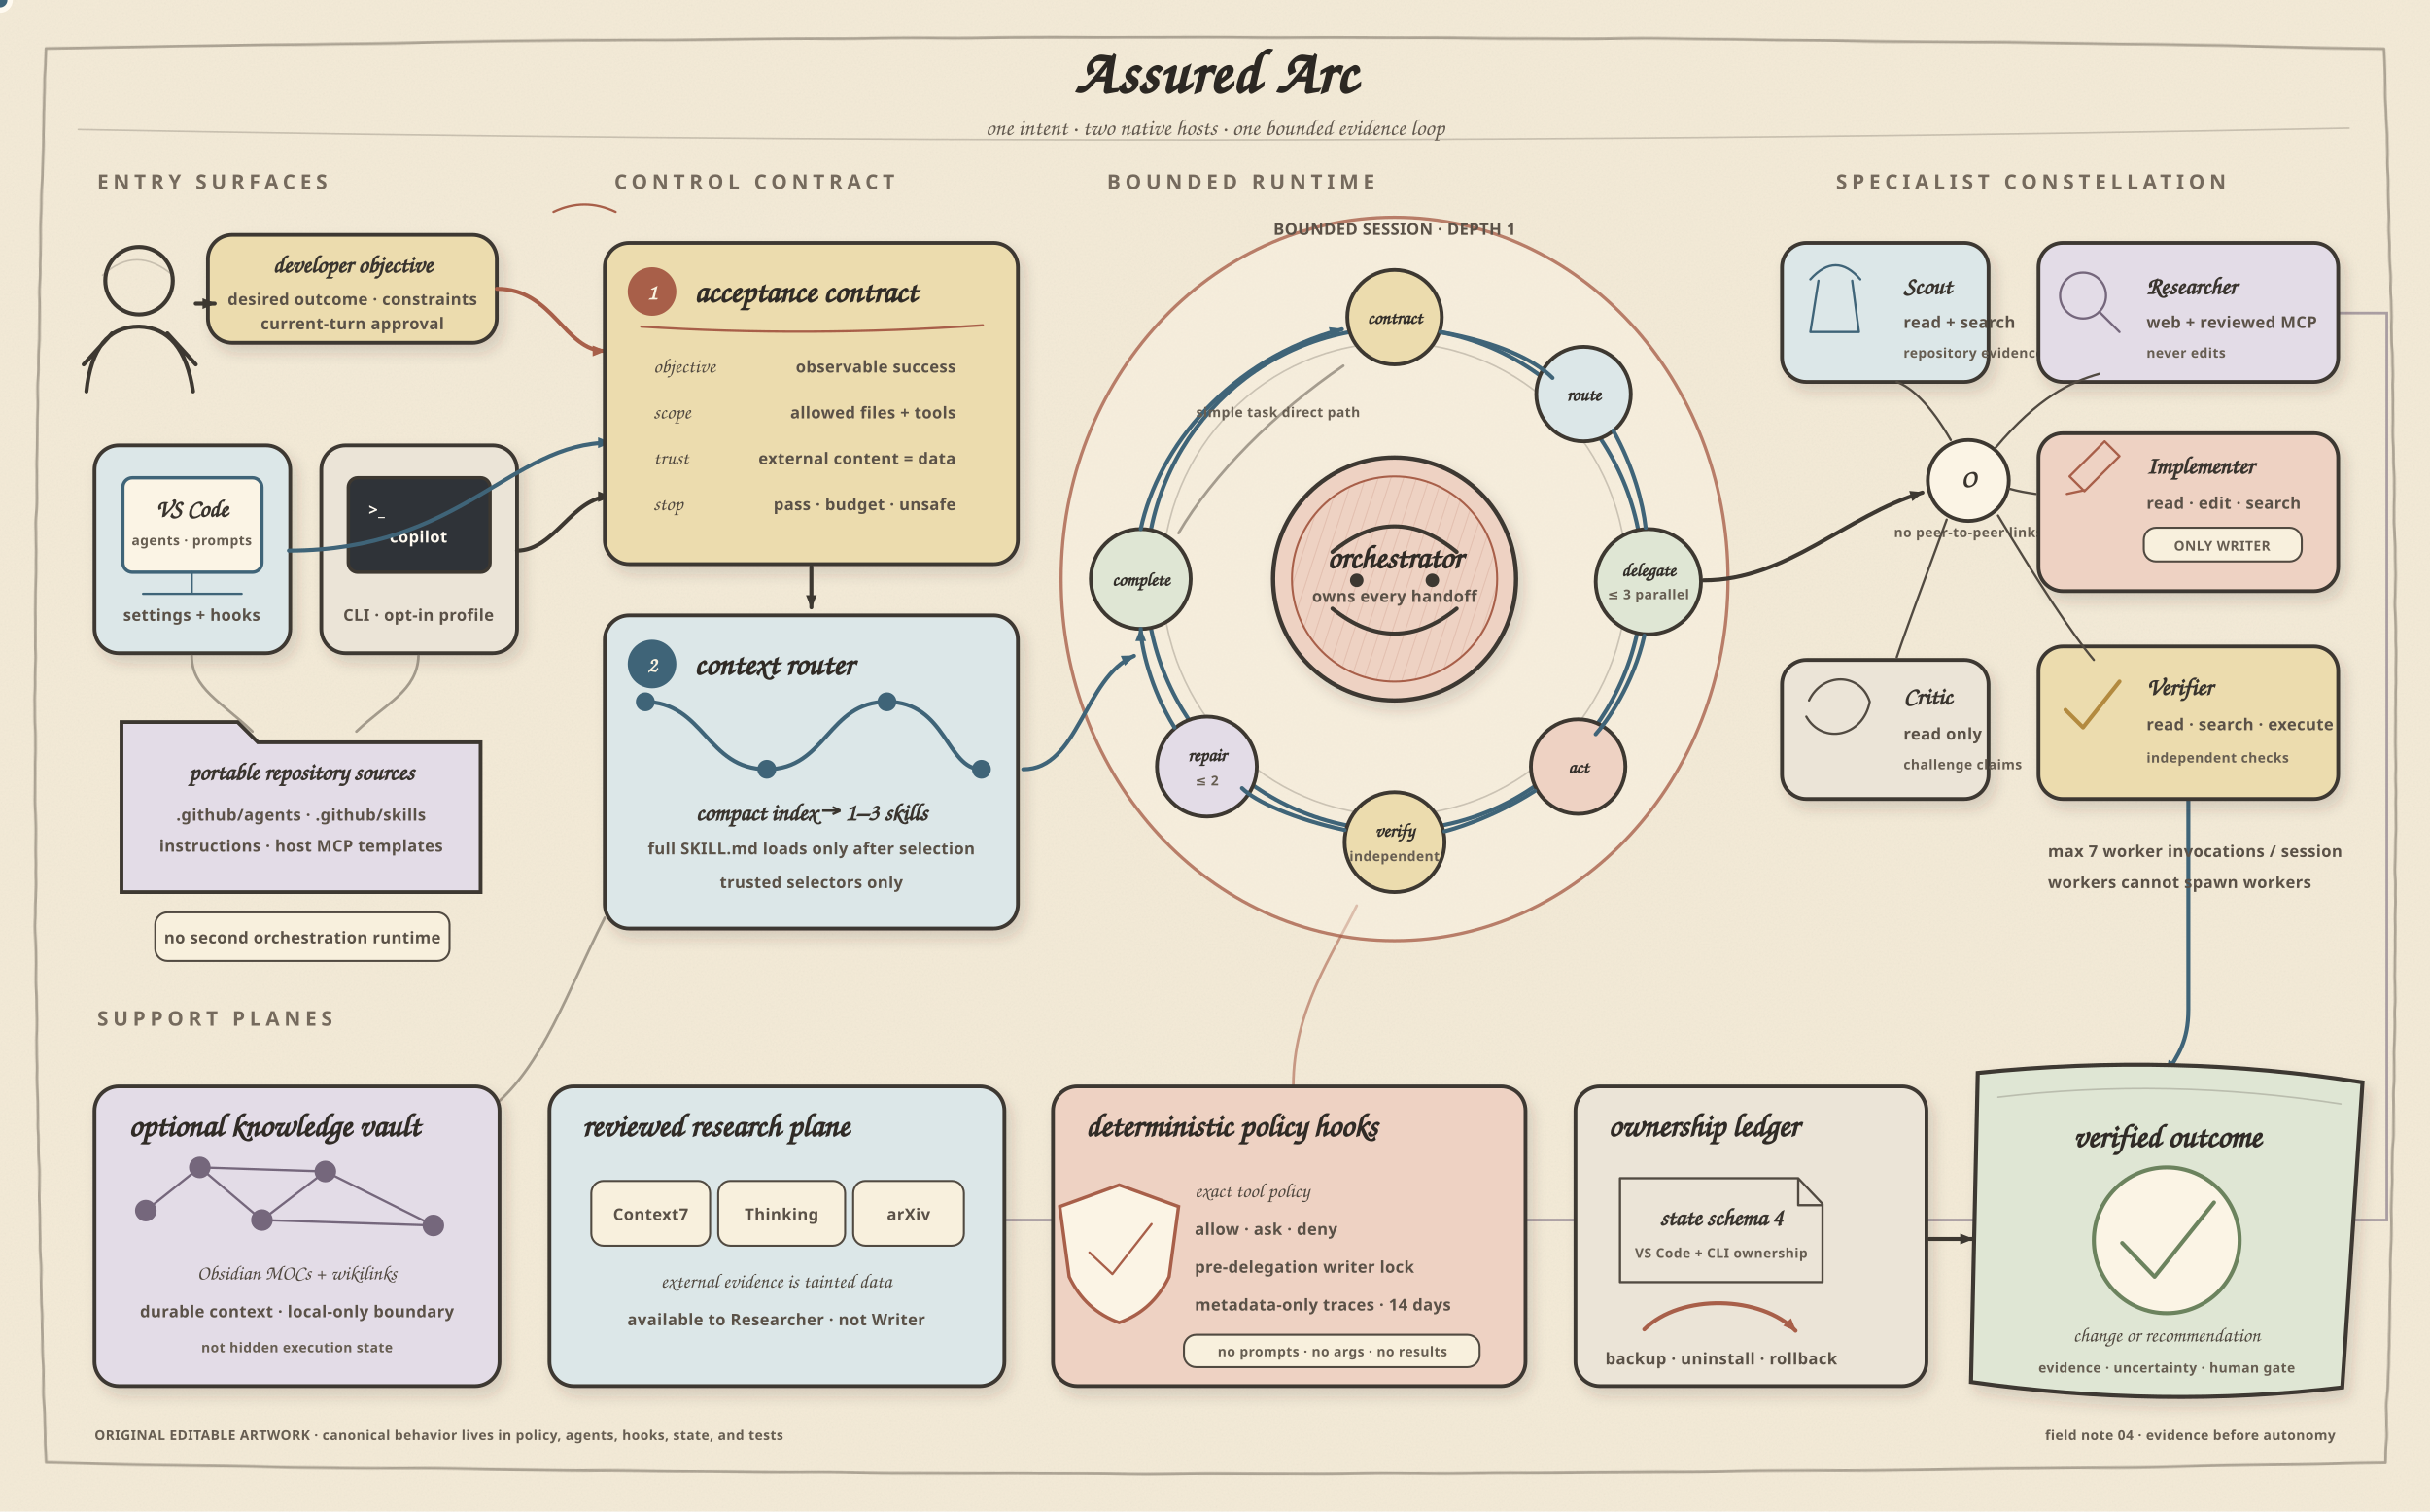
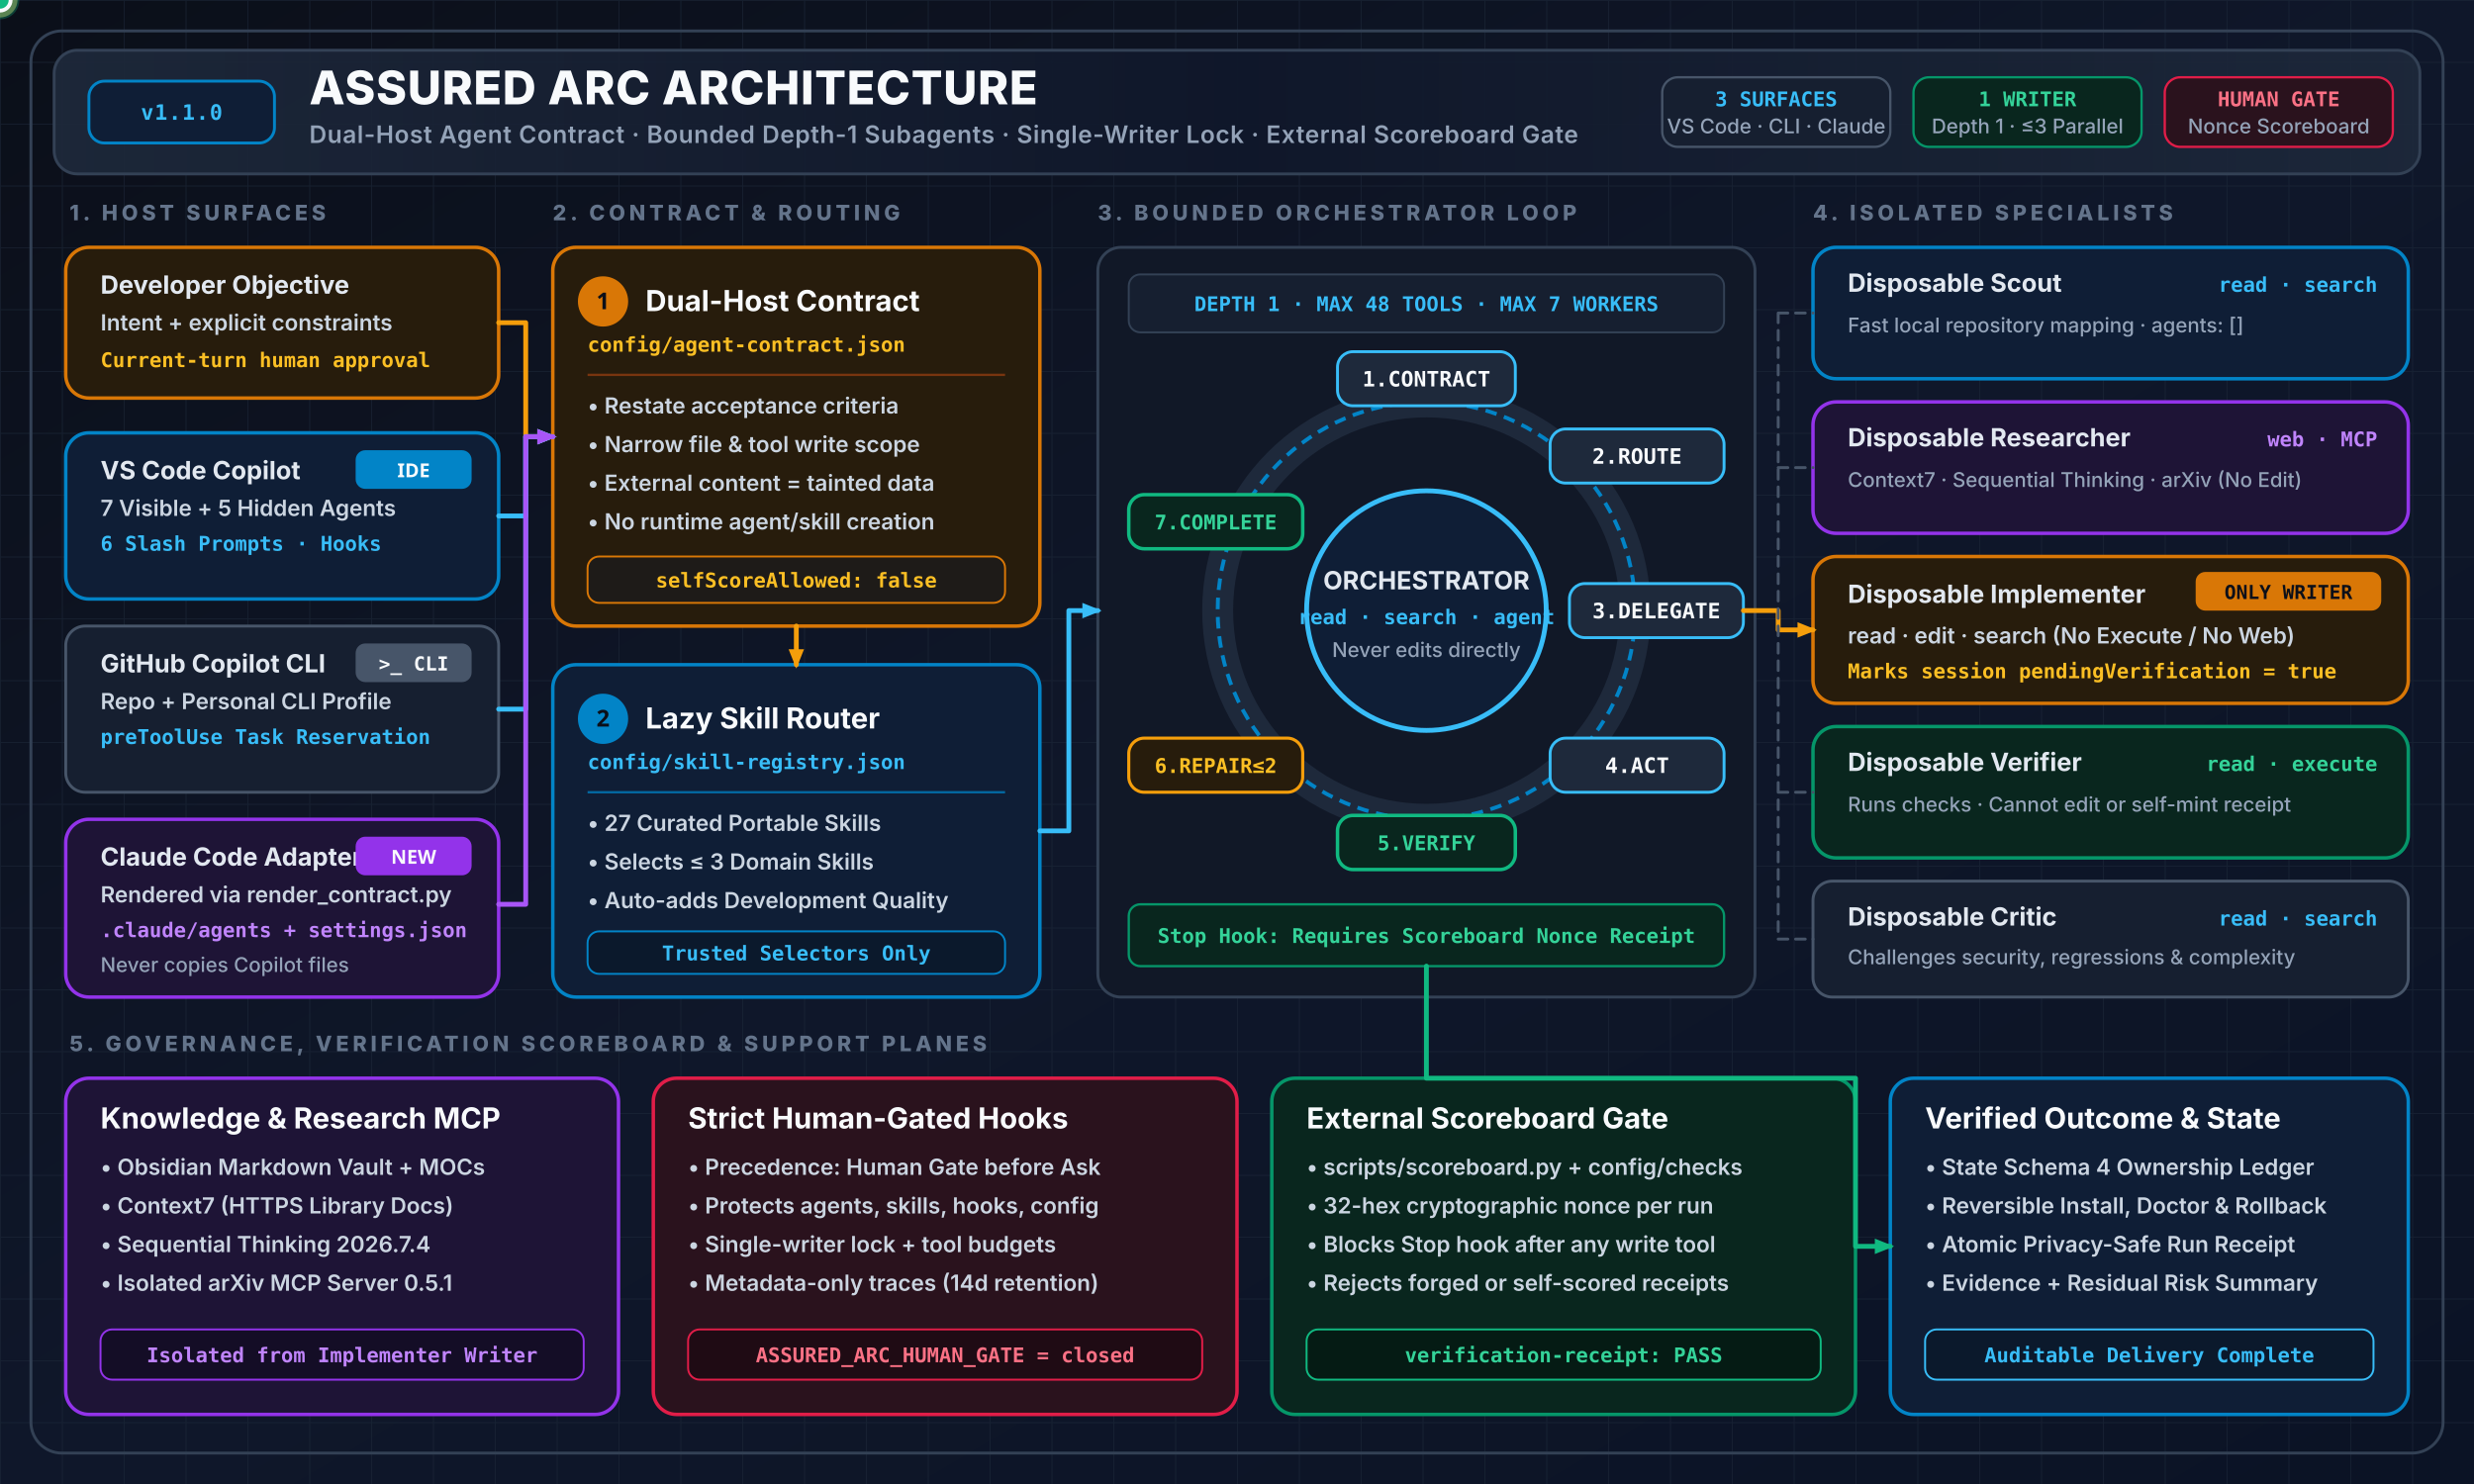
- <svg xmlns="http://www.w3.org/2000/svg" viewBox="0 0 1800 1120" role="img" aria-labelledby="title desc">
+ <svg xmlns="http://www.w3.org/2000/svg" viewBox="0 0 1280 768" width="1280" height="768" role="img" aria-labelledby="title desc">
  <defs>
-     <filter id="paper-grain" x="-8%" y="-8%" width="116%" height="116%">
-       <feTurbulence type="fractalNoise" baseFrequency="0.7" numOctaves="4" seed="31" result="noise" />
-       <feColorMatrix in="noise" type="saturate" values="0" result="gray" />
-       <feComponentTransfer in="gray" result="faint">
-         <feFuncA type="table" tableValues="0 0.08" />
-       </feComponentTransfer>
-       <feBlend in="SourceGraphic" in2="faint" mode="multiply" />
-     </filter>
-     <filter id="rough" x="-8%" y="-8%" width="116%" height="116%">
-       <feTurbulence type="fractalNoise" baseFrequency="0.011 0.043" numOctaves="2" seed="13" result="noise" />
-       <feDisplacementMap in="SourceGraphic" in2="noise" scale="1.5" xChannelSelector="R" yChannelSelector="G" />
-     </filter>
-     <filter id="shadow" x="-20%" y="-20%" width="140%" height="140%">
-       <feDropShadow dx="4" dy="6" stdDeviation="5" flood-color="#3d352c" flood-opacity="0.16" />
-     </filter>
-     <marker id="arrow-graphite" markerWidth="11" markerHeight="9" refX="9" refY="4" orient="auto" markerUnits="userSpaceOnUse">
-       <path d="M0 0 L0 8 L10 4 z" fill="#3d3831" />
-     </marker>
-     <marker id="arrow-blue" markerWidth="11" markerHeight="9" refX="9" refY="4" orient="auto" markerUnits="userSpaceOnUse">
-       <path d="M0 0 L0 8 L10 4 z" fill="#3f6478" />
-     </marker>
-     <marker id="arrow-rust" markerWidth="11" markerHeight="9" refX="9" refY="4" orient="auto" markerUnits="userSpaceOnUse">
-       <path d="M0 0 L0 8 L10 4 z" fill="#a85f49" />
-     </marker>
-     <pattern id="diagonal-hatch" width="9" height="9" patternUnits="userSpaceOnUse" patternTransform="rotate(18)">
-       <line x1="0" y1="0" x2="0" y2="9" stroke="#a85f49" stroke-width="1" opacity="0.22" />
+     <linearGradient id="bg-grad" x1="0%" y1="0%" x2="100%" y2="100%">
+       <stop offset="0%" stop-color="#0B0F19" />
+       <stop offset="50%" stop-color="#0F172A" />
+       <stop offset="100%" stop-color="#0B1325" />
+     </linearGradient>
+     <linearGradient id="header-grad" x1="0%" y1="0%" x2="100%" y2="0%">
+       <stop offset="0%" stop-color="#1E293B" stop-opacity="0.9" />
+       <stop offset="50%" stop-color="#0F172A" stop-opacity="0.95" />
+       <stop offset="100%" stop-color="#1E293B" stop-opacity="0.9" />
+     </linearGradient>
+     <pattern id="grid" width="32" height="32" patternUnits="userSpaceOnUse">
+       <path d="M 32 0 L 0 0 0 32" fill="none" stroke="#1E293B" stroke-width="1" opacity="0.55" />
    </pattern>
+     <marker id="arrow-cyan" markerWidth="10" markerHeight="8" refX="8" refY="4" orient="auto" markerUnits="userSpaceOnUse">
+       <path d="M0,0 L10,4 L0,8 Z" fill="#38BDF8" />
+     </marker>
+     <marker id="arrow-emerald" markerWidth="10" markerHeight="8" refX="8" refY="4" orient="auto" markerUnits="userSpaceOnUse">
+       <path d="M0,0 L10,4 L0,8 Z" fill="#10B981" />
+     </marker>
+     <marker id="arrow-amber" markerWidth="10" markerHeight="8" refX="8" refY="4" orient="auto" markerUnits="userSpaceOnUse">
+       <path d="M0,0 L10,4 L0,8 Z" fill="#F59E0B" />
+     </marker>
+     <marker id="arrow-violet" markerWidth="10" markerHeight="8" refX="8" refY="4" orient="auto" markerUnits="userSpaceOnUse">
+       <path d="M0,0 L10,4 L0,8 Z" fill="#A855F7" />
+     </marker>
    <style>
-       .paper { fill:#f3ead7; }
-       .frame { fill:none; stroke:#665d51; stroke-width:2; opacity:.5; stroke-linecap:round; }
-       .ink { fill:none; stroke:#3d3831; stroke-width:3; stroke-linecap:round; stroke-linejoin:round; }
-       .ink-thin { fill:none; stroke:#514a41; stroke-width:1.7; stroke-linecap:round; stroke-linejoin:round; }
-       .ghost { fill:none; stroke:#514a41; stroke-width:1.2; opacity:.26; stroke-linecap:round; }
-       .flow { fill:none; stroke:#3d3831; stroke-width:3; stroke-linecap:round; stroke-linejoin:round; marker-end:url(#arrow-graphite); }
-       .flow-blue { fill:none; stroke:#3f6478; stroke-width:3; stroke-linecap:round; stroke-linejoin:round; marker-end:url(#arrow-blue); }
-       .flow-rust { fill:none; stroke:#a85f49; stroke-width:3; stroke-linecap:round; stroke-linejoin:round; marker-end:url(#arrow-rust); }
-       .support { fill:none; stroke:#6a6257; stroke-width:2; stroke-linecap:round; opacity:.58; }
-       .motion-dot { fill:#a85f49; stroke:#fffaf0; stroke-width:3; }
-       .motion-dot-blue { fill:#3f6478; stroke:#fffaf0; stroke-width:3; }
-       @media (prefers-reduced-motion: reduce) {
-         .motion-dot, .motion-dot-blue { display:none; }
-       }
-       .drawline { vector-effect:non-scaling-stroke; }
-       .card { fill:#fbf4e5; stroke:#3d3831; stroke-width:2.8; rx:18; }
-       .card-blue { fill:#dce7e8; }
-       .card-green { fill:#dfe6d4; }
-       .card-rust { fill:#eed2c3; }
-       .card-gold { fill:#ecdcae; }
-       .card-plum { fill:#e3dce7; }
-       .card-gray { fill:#ebe4d7; }
-       .tag { fill:#f8f0dd; stroke:#514a41; stroke-width:1.5; rx:9; }
-       .title { font:700 46px 'Segoe Print','Bradley Hand',cursive; letter-spacing:1.2px; fill:#2c2823; }
-       .subtitle { font:600 17px 'Segoe Print','Bradley Hand',cursive; fill:#62594f; }
-       .zone { font:700 15px 'Segoe UI',sans-serif; letter-spacing:3.4px; fill:#756a5d; }
-       .heading { font:700 24px 'Segoe Print','Bradley Hand',cursive; fill:#302b26; }
-       .label { font:700 18px 'Segoe Print','Bradley Hand',cursive; fill:#39342e; }
-       .body { font:600 15px 'Segoe Print','Bradley Hand',cursive; fill:#50483f; }
-       .tiny { font:600 12px 'Segoe UI',sans-serif; letter-spacing:.25px; fill:#5a5147; }
-       .micro { font:600 10px 'Segoe UI',sans-serif; letter-spacing:.3px; fill:#665d51; }
-       .phase { font:700 14px 'Segoe Print','Bradley Hand',cursive; fill:#332f2a; }
-       .number { font:800 16px 'Segoe Print','Bradley Hand',cursive; fill:#f9f2df; }
-       .white { fill:#fffaf0; }
-       .blue-stroke { stroke:#3f6478; }
-       .rust-stroke { stroke:#a85f49; }
-       .gold-stroke { stroke:#b38a3f; }
-       .green-stroke { stroke:#6c835e; }
-       .plum-stroke { stroke:#75677c; }
+       .title { font: 800 24px 'Segoe UI', Inter, system-ui, sans-serif; fill: #F8FAFC; letter-spacing: 0.4px; }
+       .subtitle { font: 600 12.5px 'Segoe UI', Inter, system-ui, sans-serif; fill: #94A3B8; letter-spacing: 0.3px; }
+       .badge-text { font: 700 11px 'Cascadia Code', Consolas, monospace; fill: #38BDF8; letter-spacing: 0.5px; }
+       .zone { font: 800 11px 'Segoe UI', Inter, system-ui, sans-serif; fill: #64748B; letter-spacing: 2px; }
+       .card { fill: #111827; stroke: #334155; stroke-width: 1.5; rx: 12; }
+       .card-cyan { fill: #0F1E36; stroke: #0284C7; stroke-width: 1.8; rx: 12; }
+       .card-violet { fill: #1E1436; stroke: #9333EA; stroke-width: 1.8; rx: 12; }
+       .card-amber { fill: #271C0C; stroke: #D97706; stroke-width: 1.8; rx: 12; }
+       .card-emerald { fill: #09261E; stroke: #059669; stroke-width: 1.8; rx: 12; }
+       .card-rose { fill: #2A121D; stroke: #E11D48; stroke-width: 1.8; rx: 12; }
+       .card-slate { fill: #161F30; stroke: #475569; stroke-width: 1.5; rx: 10; }
+       .h1 { font: 700 15px 'Segoe UI', Inter, system-ui, sans-serif; fill: #F8FAFC; }
+       .h2 { font: 700 13px 'Segoe UI', Inter, system-ui, sans-serif; fill: #E2E8F0; }
+       .body { font: 600 11.5px 'Segoe UI', Inter, system-ui, sans-serif; fill: #CBD5E1; }
+       .muted { font: 500 10.5px 'Segoe UI', Inter, system-ui, sans-serif; fill: #94A3B8; }
+       .mono { font: 600 10.5px 'Cascadia Code', Consolas, monospace; fill: #38BDF8; }
+       .mono-amber { font: 700 10.5px 'Cascadia Code', Consolas, monospace; fill: #FBBF24; }
+       .mono-emerald { font: 700 10.5px 'Cascadia Code', Consolas, monospace; fill: #34D399; }
+       .mono-rose { font: 700 10.5px 'Cascadia Code', Consolas, monospace; fill: #FB7185; }
+       .mono-violet { font: 700 10.5px 'Cascadia Code', Consolas, monospace; fill: #C084FC; }
+       .phase-box { fill: #1E293B; stroke: #38BDF8; stroke-width: 1.5; rx: 8; }
+       .phase-label { font: 700 11px 'Cascadia Code', Consolas, monospace; fill: #F8FAFC; }
+       .flow { fill: none; stroke: #38BDF8; stroke-width: 2.5; stroke-linecap: round; stroke-linejoin: round; marker-end: url(#arrow-cyan); }
+       .flow-blue { fill: none; stroke: #10B981; stroke-width: 2.5; stroke-linecap: round; stroke-linejoin: round; marker-end: url(#arrow-emerald); }
+       .flow-rust { fill: none; stroke: #F59E0B; stroke-width: 2.5; stroke-linecap: round; stroke-linejoin: round; marker-end: url(#arrow-amber); }
+       .route { fill: none; stroke: #A855F7; stroke-width: 2.5; stroke-linecap: round; stroke-linejoin: round; marker-end: url(#arrow-violet); }
+       .support { fill: none; stroke: #475569; stroke-width: 1.5; stroke-dasharray: 5 4; stroke-linecap: round; }
+       .pulse-cyan { fill: #38BDF8; stroke: #F8FAFC; stroke-width: 2; }
+       .pulse-amber { fill: #F59E0B; stroke: #F8FAFC; stroke-width: 2; }
+       .pulse-emerald { fill: #10B981; stroke: #F8FAFC; stroke-width: 2; }
    </style>
  </defs>
-   <g id="stage-base">
-     <rect width="1800" height="1120" class="paper" filter="url(#paper-grain)" />
-     <path d="M34 36 Q890 19 1766 36 M34 1084 Q900 1100 1767 1084 M34 36 Q18 560 34 1084 M1766 36 Q1783 556 1767 1084" class="frame" filter="url(#rough)" />
-     <path d="M58 96 Q900 112 1740 95" class="ghost" />
-     <text x="900" y="69" text-anchor="middle" class="title">Assured Arc</text>
-     <text x="900" y="100" text-anchor="middle" class="subtitle">one intent · two native hosts · one bounded evidence loop</text>
-     <text x="72" y="140" class="zone">ENTRY SURFACES</text>
-     <text x="455" y="140" class="zone">CONTROL CONTRACT</text>
-     <text x="820" y="140" class="zone">BOUNDED RUNTIME</text>
-     <text x="1360" y="140" class="zone">SPECIALIST CONSTELLATION</text>
-     <text x="72" y="760" class="zone">SUPPORT PLANES</text>
-   </g>
-   <g id="stage-surfaces">
-     <circle cx="103" cy="208" r="25" class="ink" />
-     <path d="M64 290 Q69 242 103 242 Q136 243 143 290 M83 247 L62 270 M124 247 L145 270" class="ink" />
-     <path d="M76 204 Q101 181 128 204" class="ghost" />
-     <rect x="154" y="174" width="214" height="80" rx="16" class="card card-gold" filter="url(#shadow)" />
-     <text x="261" y="202" text-anchor="middle" class="label">developer objective</text>
-     <text x="261" y="226" text-anchor="middle" class="tiny">desired outcome · constraints</text>
-     <text x="261" y="244" text-anchor="middle" class="tiny">current-turn approval</text>
-     <path d="M145 225 C150 225 153 225 159 225" class="flow drawline" />
-     <rect x="70" y="330" width="145" height="154" class="card card-blue" filter="url(#shadow)" />
-     <rect x="91" y="354" width="103" height="70" rx="7" fill="#fbf4e5" stroke="#3f6478" stroke-width="2.5" />
-     <path d="M106 440 L179 440 M142 424 L142 440" class="ink-thin blue-stroke" />
-     <text x="142" y="383" text-anchor="middle" class="label">VS Code</text>
-     <text x="142" y="404" text-anchor="middle" class="micro">agents · prompts</text>
-     <text x="142" y="460" text-anchor="middle" class="tiny">settings + hooks</text>
-     <rect x="238" y="330" width="145" height="154" class="card card-gray" filter="url(#shadow)" />
-     <rect x="258" y="354" width="105" height="70" rx="7" fill="#2f3338" stroke="#3d3831" stroke-width="2.5" />
-     <text x="273" y="382" class="tiny white">&gt;_</text>
-     <text x="310" y="402" text-anchor="middle" class="tiny white">copilot</text>
-     <text x="310" y="460" text-anchor="middle" class="tiny">CLI · opt-in profile</text>
-     <path d="M90 535 L176 535 L191 550 L356 550 L356 661 L90 661 Z" class="card card-plum" />
-     <text x="223" y="578" text-anchor="middle" class="label">portable repository sources</text>
-     <text x="223" y="608" text-anchor="middle" class="tiny">.github/agents · .github/skills</text>
-     <text x="223" y="631" text-anchor="middle" class="tiny">instructions · host MCP templates</text>
-     <path d="M142 486 C142 510 164 520 187 542 M310 486 C309 512 286 521 264 542" class="support drawline" />
-     <rect x="115" y="676" width="218" height="36" class="tag" />
-     <text x="224" y="699" text-anchor="middle" class="tiny">no second orchestration runtime</text>
-   </g>
-   <g id="stage-semantic-connectors">
-     <path id="flow-objective-contract" data-motion-intent="causality: developer objective becomes acceptance contract" d="M368 214 C410 214 418 260 448 260" class="flow-rust drawline" />
-     <path d="M365 820 C402 790 420 735 448 680" class="support drawline" />
-     <path d="M744 904 L1768 904 L1768 232 L1732 232" class="support plum-stroke drawline" />
-     <path d="M958 805 C958 748 987 708 1005 671" class="support rust-stroke drawline" />
-     <path id="flow-verifier-outcome" data-motion-intent="verification: independent verifier gates the outcome" d="M1621 592 L1621 748 C1621 772 1613 782 1605 795" class="flow-blue drawline" />
-   </g>
-   <g id="stage-contract">
-     <path d="M214 408 C342 408 378 328 452 328" class="flow-blue drawline" />
-     <path d="M383 408 C411 408 424 368 452 368" class="flow drawline" />
-     <rect x="448" y="180" width="306" height="238" class="card card-gold" filter="url(#shadow)" />
-     <circle cx="483" cy="216" r="18" fill="#a85f49" />
-     <text x="483" y="222" text-anchor="middle" class="number">1</text>
-     <text x="514" y="224" class="heading">acceptance contract</text>
-     <path d="M475 242 Q598 250 728 241" class="ink-thin rust-stroke" />
-     <text x="484" y="276" class="body">objective</text>
-     <text x="708" y="276" text-anchor="end" class="tiny">observable success</text>
-     <text x="484" y="310" class="body">scope</text>
-     <text x="708" y="310" text-anchor="end" class="tiny">allowed files + tools</text>
-     <text x="484" y="344" class="body">trust</text>
-     <text x="708" y="344" text-anchor="end" class="tiny">external content = data</text>
-     <text x="484" y="378" class="body">stop</text>
-     <text x="708" y="378" text-anchor="end" class="tiny">pass · budget · unsafe</text>
-     <rect x="448" y="456" width="306" height="232" class="card card-blue" filter="url(#shadow)" />
-     <circle cx="483" cy="492" r="18" fill="#3f6478" />
-     <text x="483" y="498" text-anchor="middle" class="number">2</text>
-     <text x="514" y="500" class="heading">context router</text>
-     <path d="M477 520 C522 520 523 570 568 570 C612 570 613 520 657 520 C701 520 701 570 727 570" class="ink blue-stroke drawline" />
-     <circle cx="478" cy="520" r="7" fill="#3f6478" />
-     <circle cx="568" cy="570" r="7" fill="#3f6478" />
-     <circle cx="657" cy="520" r="7" fill="#3f6478" />
-     <circle cx="727" cy="570" r="7" fill="#3f6478" />
-     <text x="601" y="608" text-anchor="middle" class="label">compact index → 1–3 skills</text>
-     <text x="601" y="633" text-anchor="middle" class="tiny">full SKILL.md loads only after selection</text>
-     <text x="601" y="658" text-anchor="middle" class="tiny">trusted selectors only</text>
-     <path d="M601 420 L601 450" class="flow drawline" />
-   </g>
-   <g id="stage-loop">
-     <ellipse cx="1033" cy="429" rx="247" ry="268" fill="#fbf4e5" fill-opacity=".52" stroke="#a85f49" stroke-width="2.4" opacity=".78" />
-     <text x="1033" y="174" text-anchor="middle" class="tiny">BOUNDED SESSION · DEPTH 1</text>
-     <ellipse cx="1033" cy="429" rx="184" ry="186" class="ink blue-stroke drawline" />
-     <ellipse cx="1033" cy="429" rx="172" ry="175" class="ghost" />
-     <circle cx="1033" cy="429" r="90" fill="#eed2c3" stroke="#3d3831" stroke-width="3.2" filter="url(#shadow)" />
-     <circle cx="1033" cy="429" r="76" fill="url(#diagonal-hatch)" stroke="#a85f49" stroke-width="1.5" />
-     <path d="M987 409 Q1033 371 1079 409 M987 451 Q1033 488 1079 451" class="ink" />
-     <circle cx="1005" cy="430" r="5" fill="#3d3831" />
-     <circle cx="1061" cy="430" r="5" fill="#3d3831" />
-     <text x="1033" y="421" text-anchor="middle" class="heading">orchestrator</text>
-     <text x="1033" y="446" text-anchor="middle" class="tiny">owns every handoff</text>
-     <g>
-       <circle cx="1033" cy="235" r="35" class="card card-gold" />
-       <text x="1033" y="240" text-anchor="middle" class="phase">contract</text>
-       <circle cx="1173" cy="292" r="35" class="card card-blue" />
-       <text x="1173" y="297" text-anchor="middle" class="phase">route</text>
-       <circle cx="1221" cy="431" r="39" class="card card-green" />
-       <text x="1221" y="427" text-anchor="middle" class="phase">delegate</text>
-       <text x="1221" y="444" text-anchor="middle" class="micro">≤ 3 parallel</text>
-       <circle cx="1169" cy="568" r="35" class="card card-rust" />
-       <text x="1169" y="573" text-anchor="middle" class="phase">act</text>
-       <circle cx="1033" cy="624" r="37" class="card card-gold" />
-       <text x="1033" y="620" text-anchor="middle" class="phase">verify</text>
-       <text x="1033" y="638" text-anchor="middle" class="micro">independent</text>
-       <circle cx="894" cy="568" r="37" class="card card-plum" />
-       <text x="894" y="564" text-anchor="middle" class="phase">repair</text>
-       <text x="894" y="582" text-anchor="middle" class="micro">≤ 2</text>
-       <circle cx="845" cy="429" r="37" class="card card-green" />
-       <text x="845" y="434" text-anchor="middle" class="phase">complete</text>
-     </g>
-     <path d="M1067 246 C1111 254 1137 267 1150 280 M1195 319 C1210 346 1217 373 1219 391 M1218 471 C1210 507 1190 535 1182 544 M1137 586 C1104 607 1074 615 1070 616 M996 615 C959 607 930 594 920 584 M870 539 C852 510 845 478 845 466" class="flow-blue drawline" />
-     <path d="M845 392 C858 331 911 266 994 244" class="flow-blue drawline" />
-     <path d="M995 271 C945 305 898 352 873 395" class="support drawline" />
-     <text x="886" y="309" class="micro">simple task direct path</text>
-     <path id="flow-router-loop" data-motion-intent="progress: selected context enters the bounded loop" d="M758 570 C799 570 803 502 840 486" class="flow-blue drawline" />
-   </g>
-   <g id="stage-workers">
-     <circle cx="1458" cy="356" r="30" fill="#fbf4e5" stroke="#3d3831" stroke-width="2.8" />
-     <text x="1458" y="361" text-anchor="middle" class="label">O</text>
-     <text x="1458" y="398" text-anchor="middle" class="micro">no peer-to-peer links</text>
-     <path id="flow-loop-workers" data-motion-intent="handoff: orchestrator delegates to an isolated specialist" d="M1262 430 C1324 430 1367 382 1424 365" class="flow drawline" />
-     <rect x="1320" y="180" width="153" height="103" class="card card-blue" filter="url(#shadow)" />
-     <path d="M1341 207 Q1360 186 1378 207 M1347 208 L1341 246 L1377 246 L1372 208" class="ink-thin blue-stroke" />
-     <text x="1410" y="218" class="label">Scout</text>
-     <text x="1410" y="243" class="tiny">read + search</text>
-     <text x="1410" y="265" class="micro">repository evidence</text>
-     <rect x="1510" y="180" width="222" height="103" class="card card-plum" filter="url(#shadow)" />
-     <circle cx="1543" cy="219" r="17" class="ink-thin plum-stroke" />
-     <path d="M1555 231 L1570 246" class="ink-thin plum-stroke" />
-     <text x="1590" y="218" class="label">Researcher</text>
-     <text x="1590" y="243" class="tiny">web + reviewed MCP</text>
-     <text x="1590" y="265" class="micro">never edits</text>
-     <rect x="1510" y="321" width="222" height="117" class="card card-rust" filter="url(#shadow)" />
-     <path d="M1533 353 L1559 327 L1570 338 L1544 364 Z M1531 366 L1545 363" class="ink-thin rust-stroke" />
-     <text x="1590" y="351" class="label">Implementer</text>
-     <text x="1590" y="377" class="tiny">read · edit · search</text>
-     <rect x="1588" y="391" width="117" height="25" class="tag" />
-     <text x="1646" y="408" text-anchor="middle" class="micro">ONLY WRITER</text>
-     <rect x="1510" y="479" width="222" height="113" class="card card-gold" filter="url(#shadow)" />
-     <path d="M1530 526 L1543 539 L1570 505" class="ink gold-stroke" />
-     <text x="1590" y="515" class="label">Verifier</text>
-     <text x="1590" y="541" class="tiny">read · search · execute</text>
-     <text x="1590" y="565" class="micro">independent checks</text>
-     <rect x="1320" y="489" width="153" height="103" class="card card-gray" filter="url(#shadow)" />
-     <path d="M1340 519 C1350 498 1378 498 1385 520 C1380 546 1350 552 1338 531" class="ink-thin" />
-     <text x="1410" y="522" class="label">Critic</text>
-     <text x="1410" y="548" class="tiny">read only</text>
-     <text x="1410" y="570" class="micro">challenge claims</text>
-     <path d="M1445 326 C1430 300 1416 287 1405 283 M1478 332 C1510 294 1534 283 1555 277 M1488 362 C1495 364 1501 365 1508 366 M1480 382 C1510 432 1535 470 1551 489 M1442 385 C1427 426 1412 466 1405 487" class="ink-thin drawline" />
-     <text x="1517" y="635" class="tiny">max 7 worker invocations / session</text>
-     <text x="1517" y="658" class="tiny">workers cannot spawn workers</text>
-   </g>
-   <g id="stage-context">
-     <rect x="70" y="805" width="300" height="222" class="card card-plum" filter="url(#shadow)" />
-     <text x="95" y="842" class="heading">optional knowledge vault</text>
-     <path d="M108 897 L148 865 L194 904 L241 868 L321 908 M148 865 L241 868 M194 904 L321 908" class="ink-thin plum-stroke drawline" />
-     <circle cx="108" cy="897" r="8" fill="#75677c" />
-     <circle cx="148" cy="865" r="8" fill="#75677c" />
-     <circle cx="194" cy="904" r="8" fill="#75677c" />
-     <circle cx="241" cy="868" r="8" fill="#75677c" />
-     <circle cx="321" cy="908" r="8" fill="#75677c" />
-     <text x="220" y="948" text-anchor="middle" class="body">Obsidian MOCs + wikilinks</text>
-     <text x="220" y="976" text-anchor="middle" class="tiny">durable context · local-only boundary</text>
-     <text x="220" y="1002" text-anchor="middle" class="micro">not hidden execution state</text>
-     <rect x="407" y="805" width="337" height="222" class="card card-blue" filter="url(#shadow)" />
-     <text x="431" y="842" class="heading">reviewed research plane</text>
-     <rect x="438" y="875" width="88" height="48" class="tag" />
-     <rect x="532" y="875" width="94" height="48" class="tag" />
-     <rect x="632" y="875" width="82" height="48" class="tag" />
-     <text x="482" y="904" text-anchor="middle" class="tiny">Context7</text>
-     <text x="579" y="904" text-anchor="middle" class="tiny">Thinking</text>
-     <text x="673" y="904" text-anchor="middle" class="tiny">arXiv</text>
-     <text x="575" y="954" text-anchor="middle" class="body">external evidence is tainted data</text>
-     <text x="575" y="982" text-anchor="middle" class="tiny">available to Researcher · not Writer</text>
-     <rect x="780" y="805" width="350" height="222" class="card card-rust" filter="url(#shadow)" />
-     <text x="804" y="842" class="heading">deterministic policy hooks</text>
-     <path d="M829 878 L873 894 L866 946 Q854 971 829 980 Q804 971 792 946 L785 894 Z" fill="#fbf4e5" stroke="#a85f49" stroke-width="2.5" />
-     <path d="M807 928 L824 944 L853 907" class="ink-thin rust-stroke" />
-     <text x="885" y="887" class="body">exact tool policy</text>
-     <text x="885" y="915" class="tiny">allow · ask · deny</text>
-     <text x="885" y="943" class="tiny">pre-delegation writer lock</text>
-     <text x="885" y="971" class="tiny">metadata-only traces · 14 days</text>
-     <rect x="877" y="989" width="219" height="24" class="tag" />
-     <text x="987" y="1005" text-anchor="middle" class="micro">no prompts · no args · no results</text>
-   </g>
-   <g id="stage-evidence">
-     <rect x="1167" y="805" width="260" height="222" class="card card-gray" filter="url(#shadow)" />
-     <text x="1191" y="842" class="heading">ownership ledger</text>
-     <path d="M1200 873 L1332 873 L1350 892 L1350 950 L1200 950 Z M1332 873 L1332 893 L1350 893" class="ink-thin" />
-     <text x="1275" y="908" text-anchor="middle" class="label">state schema 4</text>
-     <text x="1275" y="932" text-anchor="middle" class="micro">VS Code + CLI ownership</text>
-     <path d="M1218 985 C1245 958 1305 960 1330 986" class="flow-rust drawline" />
-     <text x="1275" y="1011" text-anchor="middle" class="tiny">backup · uninstall · rollback</text>
-     <path d="M1465 795 Q1612 780 1750 802 L1735 1028 Q1601 1044 1460 1024 Z" fill="#dfe6d4" stroke="#3d3831" stroke-width="3" filter="url(#shadow)" />
-     <path d="M1480 813 Q1605 798 1734 818" class="ghost" />
-     <text x="1605" y="850" text-anchor="middle" class="heading">verified outcome</text>
-     <circle cx="1605" cy="919" r="54" fill="#fbf4e5" stroke="#6c835e" stroke-width="3" />
-     <path d="M1572 921 L1596 946 L1640 891" class="ink green-stroke" />
-     <text x="1605" y="994" text-anchor="middle" class="body">change or recommendation</text>
-     <text x="1605" y="1017" text-anchor="middle" class="micro">evidence · uncertainty · human gate</text>
-     <path d="M1429 918 C1442 918 1447 918 1461 918" class="flow drawline" />
-   </g>
-   <g id="stage-annotations">
-     <path d="M410 157 Q433 146 456 157" class="ink-thin rust-stroke" />
-     <text x="70" y="1067" class="micro">ORIGINAL EDITABLE ARTWORK · canonical behavior lives in policy, agents, hooks, state, and tests</text>
-     <text x="1730" y="1067" text-anchor="end" class="micro">field note 04 · evidence before autonomy</text>
-     <circle r="8" class="motion-dot">
-       <animateMotion dur="3.2s" repeatCount="indefinite">
-         <mpath href="#flow-objective-contract" />
-       </animateMotion>
-     </circle>
-     <circle r="7" class="motion-dot-blue">
-       <animateMotion dur="4.2s" begin=".7s" repeatCount="indefinite">
-         <mpath href="#flow-router-loop" />
-       </animateMotion>
-     </circle>
-     <circle r="7" class="motion-dot">
-       <animateMotion dur="4.8s" begin="1.2s" repeatCount="indefinite">
-         <mpath href="#flow-loop-workers" />
-       </animateMotion>
-     </circle>
-     <circle r="7" class="motion-dot-blue">
-       <animateMotion dur="5.6s" begin="1.8s" repeatCount="indefinite">
-         <mpath href="#flow-verifier-outcome" />
-       </animateMotion>
-     </circle>
+   <rect width="1280" height="768" fill="url(#bg-grad)" />
+   <rect width="1280" height="768" fill="url(#grid)" />
+   <rect x="16" y="16" width="1248" height="736" rx="16" fill="none" stroke="#334155" stroke-width="1.5" />
+   <rect x="28" y="26" width="1224" height="64" rx="12" fill="url(#header-grad)" stroke="#334155" stroke-width="1.5" />
+   <rect x="46" y="42" width="96" height="32" rx="8" fill="#0F1E36" stroke="#0284C7" stroke-width="1.5" />
+   <text x="94" y="62" text-anchor="middle" class="badge-text">v1.1.0</text>
+   <text x="160" y="54" class="title">ASSURED ARC ARCHITECTURE</text>
+   <text x="160" y="74" class="subtitle">Dual-Host Agent Contract · Bounded Depth-1 Subagents · Single-Writer Lock · External Scoreboard Gate</text>
+   <rect x="860" y="40" width="118" height="36" rx="8" fill="#161F30" stroke="#475569" stroke-width="1.2" />
+   <text x="919" y="55" text-anchor="middle" class="mono">3 SURFACES</text>
+   <text x="919" y="69" text-anchor="middle" class="muted">VS Code · CLI · Claude</text>
+   <rect x="990" y="40" width="118" height="36" rx="8" fill="#09261E" stroke="#059669" stroke-width="1.2" />
+   <text x="1049" y="55" text-anchor="middle" class="mono-emerald">1 WRITER</text>
+   <text x="1049" y="69" text-anchor="middle" class="muted">Depth 1 · ≤3 Parallel</text>
+   <rect x="1120" y="40" width="118" height="36" rx="8" fill="#2A121D" stroke="#E11D48" stroke-width="1.2" />
+   <text x="1179" y="55" text-anchor="middle" class="mono-rose">HUMAN GATE</text>
+   <text x="1179" y="69" text-anchor="middle" class="muted">Nonce Scoreboard</text>
+   <text x="36" y="114" class="zone">1. HOST SURFACES</text>
+   <text x="286" y="114" class="zone">2. CONTRACT &amp; ROUTING</text>
+   <text x="568" y="114" class="zone">3. BOUNDED ORCHESTRATOR LOOP</text>
+   <text x="938" y="114" class="zone">4. ISOLATED SPECIALISTS</text>
+   <rect x="34" y="128" width="224" height="78" class="card-amber" />
+   <text x="52" y="152" class="h2">Developer Objective</text>
+   <text x="52" y="171" class="body">Intent + explicit constraints</text>
+   <text x="52" y="190" class="mono-amber">Current-turn human approval</text>
+   <rect x="34" y="224" width="224" height="86" class="card-cyan" />
+   <text x="52" y="248" class="h2">VS Code Copilot</text>
+   <text x="52" y="267" class="body">7 Visible + 5 Hidden Agents</text>
+   <text x="52" y="285" class="mono">6 Slash Prompts · Hooks</text>
+   <rect x="184" y="233" width="60" height="20" rx="5" fill="#0284C7" />
+   <text x="214" y="247" text-anchor="middle" font-family="Segoe UI, sans-serif" font-size="10" font-weight="700" fill="#F8FAFC">IDE</text>
+   <rect x="34" y="324" width="224" height="86" class="card-slate" />
+   <text x="52" y="348" class="h2">GitHub Copilot CLI</text>
+   <text x="52" y="367" class="body">Repo + Personal CLI Profile</text>
+   <text x="52" y="385" class="mono">preToolUse Task Reservation</text>
+   <rect x="184" y="333" width="60" height="20" rx="5" fill="#475569" />
+   <text x="214" y="347" text-anchor="middle" font-family="Cascadia Code, monospace" font-size="10" font-weight="700" fill="#F8FAFC">&gt;_ CLI</text>
+   <rect x="34" y="424" width="224" height="92" class="card-violet" />
+   <text x="52" y="448" class="h2">Claude Code Adapter</text>
+   <text x="52" y="467" class="body">Rendered via render_contract.py</text>
+   <text x="52" y="485" class="mono-violet">.claude/agents + settings.json</text>
+   <text x="52" y="503" class="muted">Never copies Copilot files</text>
+   <rect x="184" y="433" width="60" height="20" rx="5" fill="#9333EA" />
+   <text x="214" y="447" text-anchor="middle" font-family="Segoe UI, sans-serif" font-size="10" font-weight="700" fill="#F8FAFC">NEW</text>
+   <rect x="286" y="128" width="252" height="196" class="card-amber" />
+   <circle cx="312" cy="156" r="13" fill="#D97706" />
+   <text x="312" y="160" text-anchor="middle" font-family="Segoe UI, sans-serif" font-size="12" font-weight="800" fill="#0B0F19">1</text>
+   <text x="334" y="161" class="h1">Dual-Host Contract</text>
+   <text x="304" y="182" class="mono-amber">config/agent-contract.json</text>
+   <line x1="304" y1="194" x2="520" y2="194" stroke="#78350F" stroke-width="1.2" />
+   <text x="304" y="214" class="body">• Restate acceptance criteria</text>
+   <text x="304" y="234" class="body">• Narrow file &amp; tool write scope</text>
+   <text x="304" y="254" class="body">• External content = tainted data</text>
+   <text x="304" y="274" class="body">• No runtime agent/skill creation</text>
+   <rect x="304" y="288" width="216" height="24" rx="6" fill="#1E1B18" stroke="#D97706" stroke-width="1" />
+   <text x="412" y="304" text-anchor="middle" class="mono-amber">selfScoreAllowed: false</text>
+   <rect x="286" y="344" width="252" height="172" class="card-cyan" />
+   <circle cx="312" cy="372" r="13" fill="#0284C7" />
+   <text x="312" y="376" text-anchor="middle" font-family="Segoe UI, sans-serif" font-size="12" font-weight="800" fill="#0B0F19">2</text>
+   <text x="334" y="377" class="h1">Lazy Skill Router</text>
+   <text x="304" y="398" class="mono">config/skill-registry.json</text>
+   <line x1="304" y1="410" x2="520" y2="410" stroke="#0369A1" stroke-width="1.2" />
+   <text x="304" y="430" class="body">• 27 Curated Portable Skills</text>
+   <text x="304" y="450" class="body">• Selects ≤ 3 Domain Skills</text>
+   <text x="304" y="470" class="body">• Auto-adds Development Quality</text>
+   <rect x="304" y="482" width="216" height="22" rx="6" fill="#0B192C" stroke="#0284C7" stroke-width="1" />
+   <text x="412" y="497" text-anchor="middle" class="mono">Trusted Selectors Only</text>
+   <rect x="568" y="128" width="340" height="388" class="card" />
+   <rect x="584" y="142" width="308" height="30" rx="6" fill="#161F30" stroke="#334155" stroke-width="1" />
+   <text x="738" y="161" text-anchor="middle" class="mono">DEPTH 1 · MAX 48 TOOLS · MAX 7 WORKERS</text>
+   <circle cx="738" cy="316" r="108" fill="none" stroke="#1E293B" stroke-width="16" />
+   <circle cx="738" cy="316" r="108" fill="none" stroke="#0284C7" stroke-width="2" stroke-dasharray="6 4" />
+   <circle cx="738" cy="316" r="62" fill="#0F1E36" stroke="#38BDF8" stroke-width="2.5" />
+   <text x="738" y="305" text-anchor="middle" class="h2">ORCHESTRATOR</text>
+   <text x="738" y="323" text-anchor="middle" class="mono">read · search · agent</text>
+   <text x="738" y="340" text-anchor="middle" class="muted">Never edits directly</text>
+   <rect x="692" y="182" width="92" height="28" class="phase-box" />
+   <text x="738" y="200" text-anchor="middle" class="phase-label">1.CONTRACT</text>
+   <rect x="802" y="222" width="90" height="28" class="phase-box" />
+   <text x="847" y="240" text-anchor="middle" class="phase-label">2.ROUTE</text>
+   <rect x="812" y="302" width="90" height="28" class="phase-box" />
+   <text x="857" y="320" text-anchor="middle" class="phase-label">3.DELEGATE</text>
+   <rect x="802" y="382" width="90" height="28" class="phase-box" />
+   <text x="847" y="400" text-anchor="middle" class="phase-label">4.ACT</text>
+   <rect x="692" y="422" width="92" height="28" rx="8" fill="#09261E" stroke="#10B981" stroke-width="1.8" />
+   <text x="738" y="440" text-anchor="middle" class="mono-emerald">5.VERIFY</text>
+   <rect x="584" y="382" width="90" height="28" rx="8" fill="#271C0C" stroke="#F59E0B" stroke-width="1.6" />
+   <text x="629" y="400" text-anchor="middle" class="mono-amber">6.REPAIR≤2</text>
+   <rect x="584" y="256" width="90" height="28" rx="8" fill="#09261E" stroke="#10B981" stroke-width="1.8" />
+   <text x="629" y="274" text-anchor="middle" class="mono-emerald">7.COMPLETE</text>
+   <rect x="584" y="468" width="308" height="32" rx="6" fill="#09261E" stroke="#059669" stroke-width="1.2" />
+   <text x="738" y="488" text-anchor="middle" class="mono-emerald">Stop Hook: Requires Scoreboard Nonce Receipt</text>
+   <rect x="938" y="128" width="308" height="68" class="card-cyan" />
+   <text x="956" y="151" class="h2">Disposable Scout</text>
+   <text x="1230" y="151" text-anchor="end" class="mono">read · search</text>
+   <text x="956" y="172" class="muted">Fast local repository mapping · agents: []</text>
+   <rect x="938" y="208" width="308" height="68" class="card-violet" />
+   <text x="956" y="231" class="h2">Disposable Researcher</text>
+   <text x="1230" y="231" text-anchor="end" class="mono-violet">web · MCP</text>
+   <text x="956" y="252" class="muted">Context7 · Sequential Thinking · arXiv (No Edit)</text>
+   <rect x="938" y="288" width="308" height="76" class="card-amber" />
+   <text x="956" y="312" class="h2">Disposable Implementer</text>
+   <rect x="1136" y="296" width="96" height="20" rx="5" fill="#D97706" />
+   <text x="1184" y="310" text-anchor="middle" font-family="Cascadia Code, monospace" font-size="10" font-weight="800" fill="#0B0F19">ONLY WRITER</text>
+   <text x="956" y="333" class="body">read · edit · search (No Execute / No Web)</text>
+   <text x="956" y="351" class="mono-amber">Marks session pendingVerification = true</text>
+   <rect x="938" y="376" width="308" height="68" class="card-emerald" />
+   <text x="956" y="399" class="h2">Disposable Verifier</text>
+   <text x="1230" y="399" text-anchor="end" class="mono-emerald">read · execute</text>
+   <text x="956" y="420" class="muted">Runs checks · Cannot edit or self-mint receipt</text>
+   <rect x="938" y="456" width="308" height="60" class="card-slate" />
+   <text x="956" y="479" class="h2">Disposable Critic</text>
+   <text x="1230" y="479" text-anchor="end" class="mono">read · search</text>
+   <text x="956" y="499" class="muted">Challenges security, regressions &amp; complexity</text>
+   <text x="36" y="544" class="zone">5. GOVERNANCE, VERIFICATION SCOREBOARD &amp; SUPPORT PLANES</text>
+   <rect x="34" y="558" width="286" height="174" class="card-violet" />
+   <text x="52" y="584" class="h1">Knowledge &amp; Research MCP</text>
+   <text x="52" y="608" class="body">• Obsidian Markdown Vault + MOCs</text>
+   <text x="52" y="628" class="body">• Context7 (HTTPS Library Docs)</text>
+   <text x="52" y="648" class="body">• Sequential Thinking 2026.7.4</text>
+   <text x="52" y="668" class="body">• Isolated arXiv MCP Server 0.5.1</text>
+   <rect x="52" y="688" width="250" height="26" rx="6" fill="#140D26" stroke="#9333EA" stroke-width="1" />
+   <text x="177" y="705" text-anchor="middle" class="mono-violet">Isolated from Implementer Writer</text>
+   <rect x="338" y="558" width="302" height="174" class="card-rose" />
+   <text x="356" y="584" class="h1">Strict Human-Gated Hooks</text>
+   <text x="356" y="608" class="body">• Precedence: Human Gate before Ask</text>
+   <text x="356" y="628" class="body">• Protects agents, skills, hooks, config</text>
+   <text x="356" y="648" class="body">• Single-writer lock + tool budgets</text>
+   <text x="356" y="668" class="body">• Metadata-only traces (14d retention)</text>
+   <rect x="356" y="688" width="266" height="26" rx="6" fill="#1F0B14" stroke="#E11D48" stroke-width="1" />
+   <text x="489" y="705" text-anchor="middle" class="mono-rose">ASSURED_ARC_HUMAN_GATE = closed</text>
+   <rect x="658" y="558" width="302" height="174" class="card-emerald" />
+   <text x="676" y="584" class="h1">External Scoreboard Gate</text>
+   <text x="676" y="608" class="body">• scripts/scoreboard.py + config/checks</text>
+   <text x="676" y="628" class="body">• 32-hex cryptographic nonce per run</text>
+   <text x="676" y="648" class="body">• Blocks Stop hook after any write tool</text>
+   <text x="676" y="668" class="body">• Rejects forged or self-scored receipts</text>
+   <rect x="676" y="688" width="266" height="26" rx="6" fill="#051B14" stroke="#10B981" stroke-width="1" />
+   <text x="809" y="705" text-anchor="middle" class="mono-emerald">verification-receipt: PASS</text>
+   <rect x="978" y="558" width="268" height="174" class="card-cyan" />
+   <text x="996" y="584" class="h1">Verified Outcome &amp; State</text>
+   <text x="996" y="608" class="body">• State Schema 4 Ownership Ledger</text>
+   <text x="996" y="628" class="body">• Reversible Install, Doctor &amp; Rollback</text>
+   <text x="996" y="648" class="body">• Atomic Privacy-Safe Run Receipt</text>
+   <text x="996" y="668" class="body">• Evidence + Residual Risk Summary</text>
+   <rect x="996" y="688" width="232" height="26" rx="6" fill="#0B192C" stroke="#38BDF8" stroke-width="1" />
+   <text x="1112" y="705" text-anchor="middle" class="mono">Auditable Delivery Complete</text>
+   <path id="flow-objective-contract" data-motion-intent="causality: developer objective and host surfaces enter the dual-host contract" d="M 258 167 L 272 167 L 272 226 L 286 226" class="flow-rust" />
+   <path d="M 258 267 L 272 267 L 272 226 L 286 226" class="flow" />
+   <path d="M 258 367 L 272 367 L 272 226 L 286 226" class="flow" />
+   <path d="M 258 468 L 272 468 L 272 226 L 286 226" class="route" />
+   <path d="M 412 324 L 412 344" class="flow-rust" />
+   <path id="flow-router-loop" data-motion-intent="progress: routed skills and contract enter bounded orchestrator loop" d="M 538 430 L 553 430 L 553 316 L 568 316" class="flow" />
+   <path id="flow-loop-workers" data-motion-intent="handoff: orchestrator dispatches isolated specialist workers" d="M 902 316 L 920 316 L 920 326 L 938 326" class="flow-rust" />
+   <path d="M 920 162 L 938 162 M 920 242 L 938 242 M 920 410 L 938 410 M 920 486 L 938 486 M 920 162 L 920 486" class="support" />
+   <path id="flow-scoreboard-release" data-motion-intent="verification: scoreboard gate releases verified outcome" d="M 738 500 L 738 558 L 960 558 L 960 645 L 978 645" class="flow-blue" />
+   <g>
+     <circle r="9" fill="#F59E0B" opacity="0.28" />
+     <circle r="5" class="pulse-amber" />
+     <animateMotion dur="2.0s" repeatCount="indefinite">
+       <mpath href="#flow-objective-contract" />
+     </animateMotion>
+   </g>
+   <g>
+     <circle r="9" fill="#38BDF8" opacity="0.28" />
+     <circle r="5" class="pulse-cyan" />
+     <animateMotion dur="2.0s" begin="0.5s" repeatCount="indefinite">
+       <mpath href="#flow-router-loop" />
+     </animateMotion>
+   </g>
+   <g>
+     <circle r="9" fill="#F59E0B" opacity="0.28" />
+     <circle r="5" class="pulse-amber" />
+     <animateMotion dur="2.0s" begin="1.0s" repeatCount="indefinite">
+       <mpath href="#flow-loop-workers" />
+     </animateMotion>
+   </g>
+   <g>
+     <circle r="10" fill="#10B981" opacity="0.28" />
+     <circle r="5.5" class="pulse-emerald" />
+     <animateMotion dur="2.0s" begin="1.5s" repeatCount="indefinite">
+       <mpath href="#flow-scoreboard-release" />
+     </animateMotion>
  </g>
</svg>
